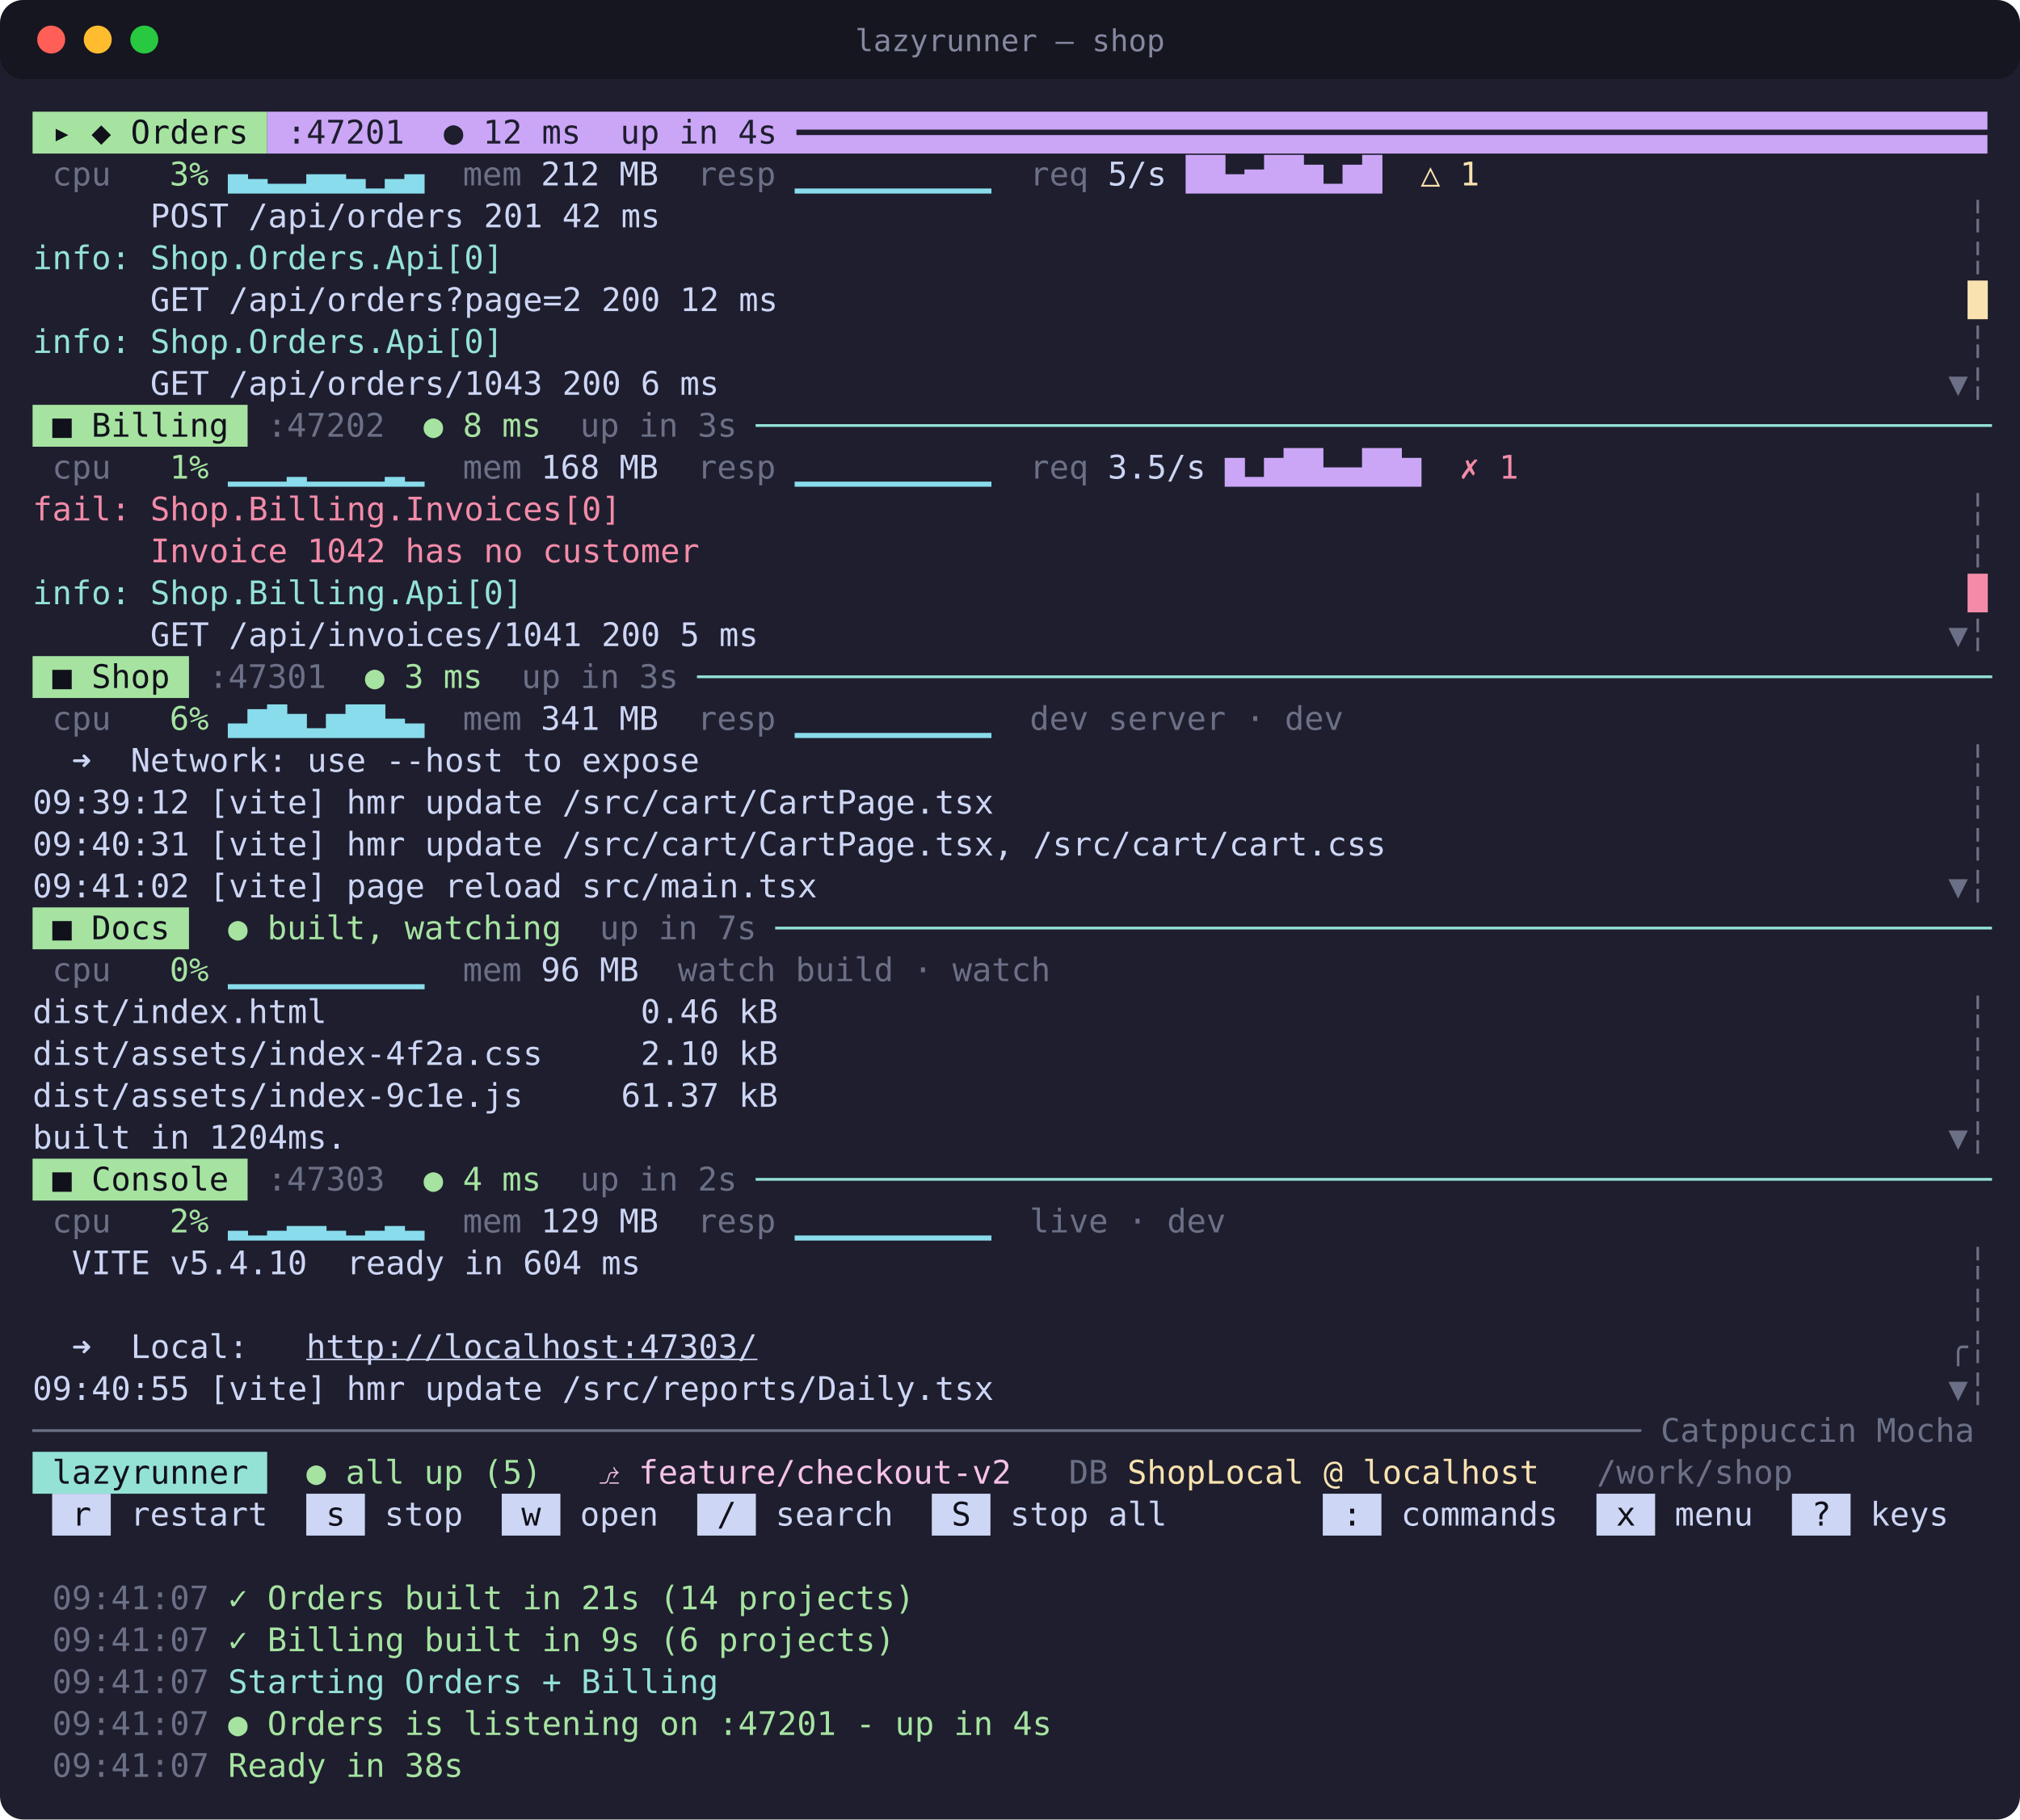
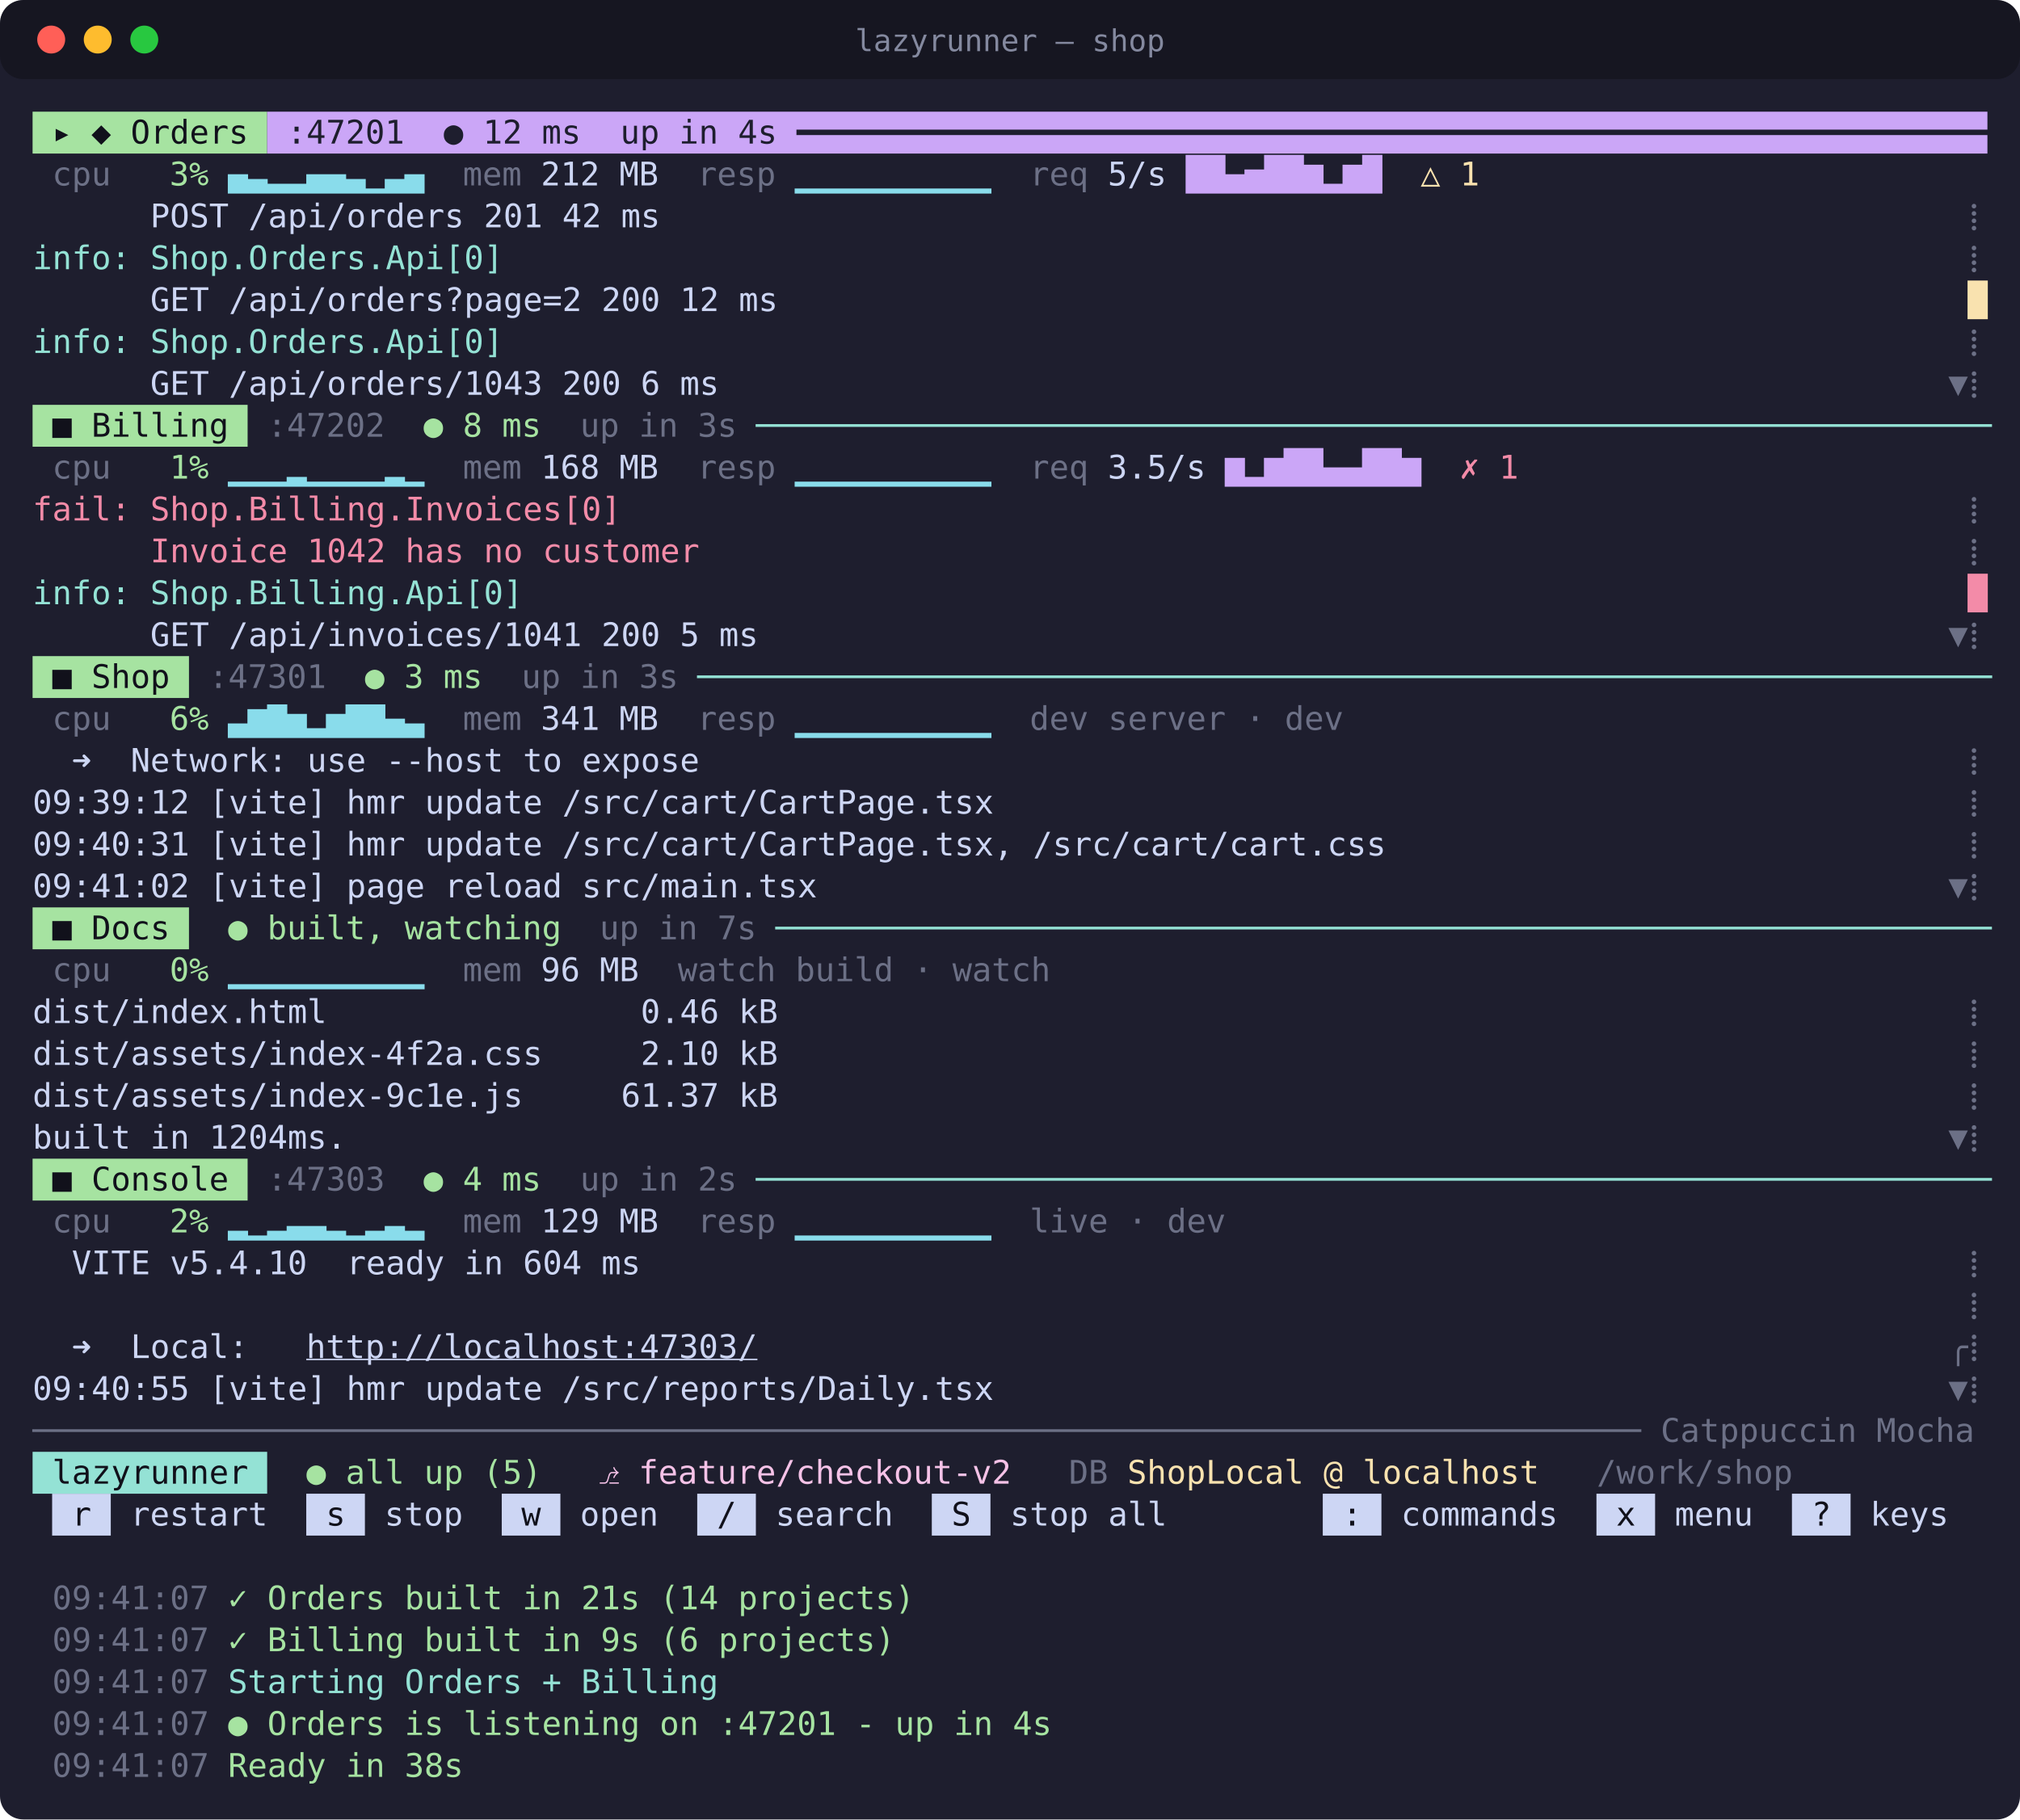
<svg xmlns="http://www.w3.org/2000/svg" width="868" height="782" viewBox="0 0 868 782" font-family="'Cascadia Mono', 'Cascadia Code', Consolas, 'DejaVu Sans Mono', Menlo, monospace" font-size="14">
  <rect width="100%" height="100%" rx="10" fill="#1e1e2e" />
  <rect width="100%" height="34" rx="10" fill="#000000" fill-opacity="0.28" />
  <circle cx="22" cy="17" r="6" fill="#ff5f57" />
  <circle cx="42" cy="17" r="6" fill="#febc2e" />
  <circle cx="62" cy="17" r="6" fill="#28c840" />
  <text x="434" y="22" fill="#cdd6f4" fill-opacity="0.6" font-size="13" text-anchor="middle">lazyrunner — shop</text>
  <rect x="14.0" y="48.0" width="100.8" height="18" fill="#a6e3a1" />
  <rect x="114.8" y="48.0" width="739.2" height="18" fill="#cba6f7" />
  <text x="14.0" y="61.7" fill="#11111b" textLength="100.8" lengthAdjust="spacingAndGlyphs" xml:space="preserve"> ▸ ◆ Orders </text>
  <text x="114.8" y="61.7" fill="#1e1e2e" textLength="739.2" lengthAdjust="spacingAndGlyphs" xml:space="preserve"> :47201  ● 12 ms  up in 4s ━━━━━━━━━━━━━━━━━━━━━━━━━━━━━━━━━━━━━━━━━━━━━━━━━━━━━━━━━━━━━</text>
  <text x="22.4" y="79.7" fill="#6c7086" textLength="33.6" lengthAdjust="spacingAndGlyphs" xml:space="preserve">cpu </text>
  <text x="56.0" y="79.7" fill="#a6e3a1" textLength="33.6" lengthAdjust="spacingAndGlyphs" xml:space="preserve">  3%</text>
  <text x="89.6" y="79.7" fill="#89dceb" textLength="92.4" lengthAdjust="spacingAndGlyphs" xml:space="preserve"> ▄▃▂▂▄▄▃▁▃▄</text>
  <text x="182.0" y="79.7" fill="#6c7086" textLength="50.4" lengthAdjust="spacingAndGlyphs" xml:space="preserve">  mem </text>
  <text x="232.4" y="79.7" fill="#cdd6f4" textLength="50.4" lengthAdjust="spacingAndGlyphs" xml:space="preserve">212 MB</text>
  <text x="282.8" y="79.7" fill="#6c7086" textLength="58.8" lengthAdjust="spacingAndGlyphs" xml:space="preserve">  resp </text>
  <text x="341.6" y="79.7" fill="#89dceb" textLength="84.0" lengthAdjust="spacingAndGlyphs" xml:space="preserve">▁▁▁▁▁▁▁▁▁▁</text>
  <text x="425.6" y="79.7" fill="#6c7086" textLength="50.4" lengthAdjust="spacingAndGlyphs" xml:space="preserve">  req </text>
  <text x="476.0" y="79.7" fill="#cdd6f4" textLength="33.6" lengthAdjust="spacingAndGlyphs" xml:space="preserve">5/s </text>
  <text x="509.6" y="79.7" fill="#cba6f7" textLength="84.0" lengthAdjust="spacingAndGlyphs" xml:space="preserve">██▄▅██▆▂▆█</text>
  <text x="593.6" y="79.7" fill="#f9e2af" textLength="42.0" lengthAdjust="spacingAndGlyphs" xml:space="preserve">  △ 1</text>
  <text x="14.0" y="97.7" fill="#cdd6f4" textLength="823.2" lengthAdjust="spacingAndGlyphs" xml:space="preserve">      POST /api/orders 201 42 ms                                                                  </text>
-   <text x="837.2" y="97.7" fill="#6c7086" textLength="16.8" lengthAdjust="spacingAndGlyphs" xml:space="preserve"> ╎</text>
+   <text x="837.2" y="97.7" fill="#6c7086" textLength="16.8" lengthAdjust="spacingAndGlyphs" xml:space="preserve"> ⡇</text>
  <text x="14.0" y="115.7" fill="#94e2d5" textLength="201.6" lengthAdjust="spacingAndGlyphs" xml:space="preserve">info: Shop.Orders.Api[0]</text>
-   <text x="837.2" y="115.7" fill="#6c7086" textLength="16.8" lengthAdjust="spacingAndGlyphs" xml:space="preserve"> ╎</text>
+   <text x="837.2" y="115.7" fill="#6c7086" textLength="16.8" lengthAdjust="spacingAndGlyphs" xml:space="preserve"> ⡇</text>
  <text x="14.0" y="133.7" fill="#cdd6f4" textLength="823.2" lengthAdjust="spacingAndGlyphs" xml:space="preserve">      GET /api/orders?page=2 200 12 ms                                                            </text>
  <text x="845.6" y="133.7" fill="#f9e2af" textLength="8.4" lengthAdjust="spacingAndGlyphs" xml:space="preserve">█</text>
  <text x="14.0" y="151.7" fill="#94e2d5" textLength="201.6" lengthAdjust="spacingAndGlyphs" xml:space="preserve">info: Shop.Orders.Api[0]</text>
-   <text x="837.2" y="151.7" fill="#6c7086" textLength="16.8" lengthAdjust="spacingAndGlyphs" xml:space="preserve"> ╎</text>
+   <text x="837.2" y="151.7" fill="#6c7086" textLength="16.8" lengthAdjust="spacingAndGlyphs" xml:space="preserve"> ⡇</text>
  <text x="14.0" y="169.7" fill="#cdd6f4" textLength="823.2" lengthAdjust="spacingAndGlyphs" xml:space="preserve">      GET /api/orders/1043 200 6 ms                                                               </text>
-   <text x="837.2" y="169.7" fill="#6c7086" textLength="16.8" lengthAdjust="spacingAndGlyphs" xml:space="preserve">▼╎</text>
+   <text x="837.2" y="169.7" fill="#6c7086" textLength="16.8" lengthAdjust="spacingAndGlyphs" xml:space="preserve">▼⡇</text>
  <rect x="14.0" y="174.0" width="92.4" height="18" fill="#a6e3a1" />
  <text x="14.0" y="187.7" fill="#11111b" textLength="92.4" lengthAdjust="spacingAndGlyphs" xml:space="preserve"> ■ Billing </text>
  <text x="106.4" y="187.7" fill="#6c7086" textLength="75.6" lengthAdjust="spacingAndGlyphs" xml:space="preserve"> :47202  </text>
  <text x="182.0" y="187.7" fill="#a6e3a1" textLength="50.4" lengthAdjust="spacingAndGlyphs" xml:space="preserve">● 8 ms</text>
  <text x="232.4" y="187.7" fill="#6c7086" textLength="84.0" lengthAdjust="spacingAndGlyphs" xml:space="preserve">  up in 3s</text>
  <text x="316.4" y="187.7" fill="#94e2d5" textLength="537.6" lengthAdjust="spacingAndGlyphs" xml:space="preserve"> ───────────────────────────────────────────────────────────────</text>
  <text x="22.4" y="205.7" fill="#6c7086" textLength="33.6" lengthAdjust="spacingAndGlyphs" xml:space="preserve">cpu </text>
  <text x="56.0" y="205.7" fill="#a6e3a1" textLength="33.6" lengthAdjust="spacingAndGlyphs" xml:space="preserve">  1%</text>
  <text x="89.6" y="205.7" fill="#89dceb" textLength="92.4" lengthAdjust="spacingAndGlyphs" xml:space="preserve"> ▁▁▁▂▁▁▁▁▂▁</text>
  <text x="182.0" y="205.7" fill="#6c7086" textLength="50.4" lengthAdjust="spacingAndGlyphs" xml:space="preserve">  mem </text>
  <text x="232.4" y="205.7" fill="#cdd6f4" textLength="50.4" lengthAdjust="spacingAndGlyphs" xml:space="preserve">168 MB</text>
  <text x="282.8" y="205.7" fill="#6c7086" textLength="58.8" lengthAdjust="spacingAndGlyphs" xml:space="preserve">  resp </text>
  <text x="341.6" y="205.7" fill="#89dceb" textLength="84.0" lengthAdjust="spacingAndGlyphs" xml:space="preserve">▁▁▁▁▁▁▁▁▁▁</text>
  <text x="425.6" y="205.7" fill="#6c7086" textLength="50.4" lengthAdjust="spacingAndGlyphs" xml:space="preserve">  req </text>
  <text x="476.0" y="205.7" fill="#cdd6f4" textLength="50.4" lengthAdjust="spacingAndGlyphs" xml:space="preserve">3.5/s </text>
  <text x="526.4" y="205.7" fill="#cba6f7" textLength="84.0" lengthAdjust="spacingAndGlyphs" xml:space="preserve">▆▂▆██▄▄██▆</text>
  <text x="610.4" y="205.7" fill="#f38ba8" textLength="42.0" lengthAdjust="spacingAndGlyphs" xml:space="preserve">  ✗ 1</text>
  <text x="14.0" y="223.7" fill="#f38ba8" textLength="252.0" lengthAdjust="spacingAndGlyphs" xml:space="preserve">fail: Shop.Billing.Invoices[0]</text>
-   <text x="837.2" y="223.7" fill="#6c7086" textLength="16.8" lengthAdjust="spacingAndGlyphs" xml:space="preserve"> ╎</text>
+   <text x="837.2" y="223.7" fill="#6c7086" textLength="16.8" lengthAdjust="spacingAndGlyphs" xml:space="preserve"> ⡇</text>
  <text x="14.0" y="241.7" fill="#f38ba8" textLength="285.6" lengthAdjust="spacingAndGlyphs" xml:space="preserve">      Invoice 1042 has no customer</text>
-   <text x="837.2" y="241.7" fill="#6c7086" textLength="16.8" lengthAdjust="spacingAndGlyphs" xml:space="preserve"> ╎</text>
+   <text x="837.2" y="241.7" fill="#6c7086" textLength="16.8" lengthAdjust="spacingAndGlyphs" xml:space="preserve"> ⡇</text>
  <text x="14.0" y="259.7" fill="#94e2d5" textLength="210.0" lengthAdjust="spacingAndGlyphs" xml:space="preserve">info: Shop.Billing.Api[0]</text>
  <text x="845.6" y="259.7" fill="#f38ba8" textLength="8.4" lengthAdjust="spacingAndGlyphs" xml:space="preserve">█</text>
  <text x="14.0" y="277.7" fill="#cdd6f4" textLength="823.2" lengthAdjust="spacingAndGlyphs" xml:space="preserve">      GET /api/invoices/1041 200 5 ms                                                             </text>
-   <text x="837.2" y="277.7" fill="#6c7086" textLength="16.8" lengthAdjust="spacingAndGlyphs" xml:space="preserve">▼╎</text>
+   <text x="837.2" y="277.7" fill="#6c7086" textLength="16.8" lengthAdjust="spacingAndGlyphs" xml:space="preserve">▼⡇</text>
  <rect x="14.0" y="282.0" width="67.2" height="18" fill="#a6e3a1" />
  <text x="14.0" y="295.7" fill="#11111b" textLength="67.2" lengthAdjust="spacingAndGlyphs" xml:space="preserve"> ■ Shop </text>
  <text x="81.2" y="295.7" fill="#6c7086" textLength="75.6" lengthAdjust="spacingAndGlyphs" xml:space="preserve"> :47301  </text>
  <text x="156.8" y="295.7" fill="#a6e3a1" textLength="50.4" lengthAdjust="spacingAndGlyphs" xml:space="preserve">● 3 ms</text>
  <text x="207.2" y="295.7" fill="#6c7086" textLength="84.0" lengthAdjust="spacingAndGlyphs" xml:space="preserve">  up in 3s</text>
  <text x="291.2" y="295.7" fill="#94e2d5" textLength="562.8" lengthAdjust="spacingAndGlyphs" xml:space="preserve"> ──────────────────────────────────────────────────────────────────</text>
  <text x="22.4" y="313.7" fill="#6c7086" textLength="33.6" lengthAdjust="spacingAndGlyphs" xml:space="preserve">cpu </text>
  <text x="56.0" y="313.7" fill="#a6e3a1" textLength="33.6" lengthAdjust="spacingAndGlyphs" xml:space="preserve">  6%</text>
  <text x="89.6" y="313.7" fill="#89dceb" textLength="92.4" lengthAdjust="spacingAndGlyphs" xml:space="preserve"> ▃▆▇▅▂▅▇▇▄▃</text>
  <text x="182.0" y="313.7" fill="#6c7086" textLength="50.4" lengthAdjust="spacingAndGlyphs" xml:space="preserve">  mem </text>
  <text x="232.4" y="313.7" fill="#cdd6f4" textLength="50.4" lengthAdjust="spacingAndGlyphs" xml:space="preserve">341 MB</text>
  <text x="282.8" y="313.7" fill="#6c7086" textLength="58.8" lengthAdjust="spacingAndGlyphs" xml:space="preserve">  resp </text>
  <text x="341.6" y="313.7" fill="#89dceb" textLength="84.0" lengthAdjust="spacingAndGlyphs" xml:space="preserve">▁▁▁▁▁▁▁▁▁▁</text>
  <text x="425.6" y="313.7" fill="#6c7086" textLength="151.2" lengthAdjust="spacingAndGlyphs" xml:space="preserve">  dev server · dev</text>
  <text x="14.0" y="331.7" fill="#cdd6f4" textLength="823.2" lengthAdjust="spacingAndGlyphs" xml:space="preserve">  ➜  Network: use --host to expose                                                                </text>
-   <text x="837.2" y="331.7" fill="#6c7086" textLength="16.8" lengthAdjust="spacingAndGlyphs" xml:space="preserve"> ╎</text>
+   <text x="837.2" y="331.7" fill="#6c7086" textLength="16.8" lengthAdjust="spacingAndGlyphs" xml:space="preserve"> ⡇</text>
  <text x="14.0" y="349.7" fill="#cdd6f4" textLength="823.2" lengthAdjust="spacingAndGlyphs" xml:space="preserve">09:39:12 [vite] hmr update /src/cart/CartPage.tsx                                                 </text>
-   <text x="837.2" y="349.7" fill="#6c7086" textLength="16.8" lengthAdjust="spacingAndGlyphs" xml:space="preserve"> ╎</text>
+   <text x="837.2" y="349.7" fill="#6c7086" textLength="16.8" lengthAdjust="spacingAndGlyphs" xml:space="preserve"> ⡇</text>
  <text x="14.0" y="367.7" fill="#cdd6f4" textLength="823.2" lengthAdjust="spacingAndGlyphs" xml:space="preserve">09:40:31 [vite] hmr update /src/cart/CartPage.tsx, /src/cart/cart.css                             </text>
-   <text x="837.2" y="367.7" fill="#6c7086" textLength="16.8" lengthAdjust="spacingAndGlyphs" xml:space="preserve"> ╎</text>
+   <text x="837.2" y="367.7" fill="#6c7086" textLength="16.8" lengthAdjust="spacingAndGlyphs" xml:space="preserve"> ⡇</text>
  <text x="14.0" y="385.7" fill="#cdd6f4" textLength="823.2" lengthAdjust="spacingAndGlyphs" xml:space="preserve">09:41:02 [vite] page reload src/main.tsx                                                          </text>
-   <text x="837.2" y="385.7" fill="#6c7086" textLength="16.8" lengthAdjust="spacingAndGlyphs" xml:space="preserve">▼╎</text>
+   <text x="837.2" y="385.7" fill="#6c7086" textLength="16.8" lengthAdjust="spacingAndGlyphs" xml:space="preserve">▼⡇</text>
  <rect x="14.0" y="390.0" width="67.2" height="18" fill="#a6e3a1" />
  <text x="14.0" y="403.7" fill="#11111b" textLength="67.2" lengthAdjust="spacingAndGlyphs" xml:space="preserve"> ■ Docs </text>
  <text x="98.0" y="403.7" fill="#a6e3a1" textLength="142.8" lengthAdjust="spacingAndGlyphs" xml:space="preserve">● built, watching</text>
  <text x="240.8" y="403.7" fill="#6c7086" textLength="84.0" lengthAdjust="spacingAndGlyphs" xml:space="preserve">  up in 7s</text>
  <text x="324.8" y="403.7" fill="#94e2d5" textLength="529.2" lengthAdjust="spacingAndGlyphs" xml:space="preserve"> ──────────────────────────────────────────────────────────────</text>
  <text x="22.4" y="421.7" fill="#6c7086" textLength="33.6" lengthAdjust="spacingAndGlyphs" xml:space="preserve">cpu </text>
  <text x="56.0" y="421.7" fill="#a6e3a1" textLength="33.6" lengthAdjust="spacingAndGlyphs" xml:space="preserve">  0%</text>
  <text x="89.6" y="421.7" fill="#89dceb" textLength="92.4" lengthAdjust="spacingAndGlyphs" xml:space="preserve"> ▁▁▁▁▁▁▁▁▁▁</text>
  <text x="182.0" y="421.7" fill="#6c7086" textLength="50.4" lengthAdjust="spacingAndGlyphs" xml:space="preserve">  mem </text>
  <text x="232.4" y="421.7" fill="#cdd6f4" textLength="42.0" lengthAdjust="spacingAndGlyphs" xml:space="preserve">96 MB</text>
  <text x="274.4" y="421.7" fill="#6c7086" textLength="176.4" lengthAdjust="spacingAndGlyphs" xml:space="preserve">  watch build · watch</text>
  <text x="14.0" y="439.7" fill="#cdd6f4" textLength="823.2" lengthAdjust="spacingAndGlyphs" xml:space="preserve">dist/index.html                0.46 kB                                                            </text>
-   <text x="837.2" y="439.7" fill="#6c7086" textLength="16.8" lengthAdjust="spacingAndGlyphs" xml:space="preserve"> ╎</text>
+   <text x="837.2" y="439.7" fill="#6c7086" textLength="16.8" lengthAdjust="spacingAndGlyphs" xml:space="preserve"> ⡇</text>
  <text x="14.0" y="457.7" fill="#cdd6f4" textLength="823.2" lengthAdjust="spacingAndGlyphs" xml:space="preserve">dist/assets/index-4f2a.css     2.10 kB                                                            </text>
-   <text x="837.2" y="457.7" fill="#6c7086" textLength="16.8" lengthAdjust="spacingAndGlyphs" xml:space="preserve"> ╎</text>
+   <text x="837.2" y="457.7" fill="#6c7086" textLength="16.8" lengthAdjust="spacingAndGlyphs" xml:space="preserve"> ⡇</text>
  <text x="14.0" y="475.7" fill="#cdd6f4" textLength="823.2" lengthAdjust="spacingAndGlyphs" xml:space="preserve">dist/assets/index-9c1e.js     61.37 kB                                                            </text>
-   <text x="837.2" y="475.7" fill="#6c7086" textLength="16.8" lengthAdjust="spacingAndGlyphs" xml:space="preserve"> ╎</text>
+   <text x="837.2" y="475.7" fill="#6c7086" textLength="16.8" lengthAdjust="spacingAndGlyphs" xml:space="preserve"> ⡇</text>
  <text x="14.0" y="493.7" fill="#cdd6f4" textLength="823.2" lengthAdjust="spacingAndGlyphs" xml:space="preserve">built in 1204ms.                                                                                  </text>
-   <text x="837.2" y="493.7" fill="#6c7086" textLength="16.8" lengthAdjust="spacingAndGlyphs" xml:space="preserve">▼╎</text>
+   <text x="837.2" y="493.7" fill="#6c7086" textLength="16.8" lengthAdjust="spacingAndGlyphs" xml:space="preserve">▼⡇</text>
  <rect x="14.0" y="498.0" width="92.4" height="18" fill="#a6e3a1" />
  <text x="14.0" y="511.7" fill="#11111b" textLength="92.4" lengthAdjust="spacingAndGlyphs" xml:space="preserve"> ■ Console </text>
  <text x="106.4" y="511.7" fill="#6c7086" textLength="75.6" lengthAdjust="spacingAndGlyphs" xml:space="preserve"> :47303  </text>
  <text x="182.0" y="511.7" fill="#a6e3a1" textLength="50.4" lengthAdjust="spacingAndGlyphs" xml:space="preserve">● 4 ms</text>
  <text x="232.4" y="511.7" fill="#6c7086" textLength="84.0" lengthAdjust="spacingAndGlyphs" xml:space="preserve">  up in 2s</text>
  <text x="316.4" y="511.7" fill="#94e2d5" textLength="537.6" lengthAdjust="spacingAndGlyphs" xml:space="preserve"> ───────────────────────────────────────────────────────────────</text>
  <text x="22.4" y="529.7" fill="#6c7086" textLength="33.6" lengthAdjust="spacingAndGlyphs" xml:space="preserve">cpu </text>
  <text x="56.0" y="529.7" fill="#a6e3a1" textLength="33.6" lengthAdjust="spacingAndGlyphs" xml:space="preserve">  2%</text>
  <text x="89.6" y="529.7" fill="#89dceb" textLength="92.4" lengthAdjust="spacingAndGlyphs" xml:space="preserve"> ▂▁▂▃▃▂▁▂▃▂</text>
  <text x="182.0" y="529.7" fill="#6c7086" textLength="50.4" lengthAdjust="spacingAndGlyphs" xml:space="preserve">  mem </text>
  <text x="232.4" y="529.7" fill="#cdd6f4" textLength="50.4" lengthAdjust="spacingAndGlyphs" xml:space="preserve">129 MB</text>
  <text x="282.8" y="529.7" fill="#6c7086" textLength="58.8" lengthAdjust="spacingAndGlyphs" xml:space="preserve">  resp </text>
  <text x="341.6" y="529.7" fill="#89dceb" textLength="84.0" lengthAdjust="spacingAndGlyphs" xml:space="preserve">▁▁▁▁▁▁▁▁▁▁</text>
  <text x="425.6" y="529.7" fill="#6c7086" textLength="100.8" lengthAdjust="spacingAndGlyphs" xml:space="preserve">  live · dev</text>
  <text x="14.0" y="547.7" fill="#cdd6f4" textLength="823.2" lengthAdjust="spacingAndGlyphs" xml:space="preserve">  VITE v5.4.10  ready in 604 ms                                                                   </text>
-   <text x="837.2" y="547.7" fill="#6c7086" textLength="16.8" lengthAdjust="spacingAndGlyphs" xml:space="preserve"> ╎</text>
-   <text x="837.2" y="565.7" fill="#6c7086" textLength="16.8" lengthAdjust="spacingAndGlyphs" xml:space="preserve"> ╎</text>
+   <text x="837.2" y="547.7" fill="#6c7086" textLength="16.8" lengthAdjust="spacingAndGlyphs" xml:space="preserve"> ⡇</text>
+   <text x="837.2" y="565.7" fill="#6c7086" textLength="16.8" lengthAdjust="spacingAndGlyphs" xml:space="preserve"> ⡇</text>
  <text x="14.0" y="583.7" fill="#cdd6f4" textLength="117.6" lengthAdjust="spacingAndGlyphs" xml:space="preserve">  ➜  Local:   </text>
  <text x="131.6" y="583.7" fill="#cdd6f4" textLength="193.2" lengthAdjust="spacingAndGlyphs" text-decoration="underline" xml:space="preserve">http://localhost:47303/</text>
-   <text x="837.2" y="583.7" fill="#6c7086" textLength="16.8" lengthAdjust="spacingAndGlyphs" xml:space="preserve">╭╎</text>
+   <text x="837.2" y="583.7" fill="#6c7086" textLength="16.8" lengthAdjust="spacingAndGlyphs" xml:space="preserve">╭⡇</text>
  <text x="14.0" y="601.7" fill="#cdd6f4" textLength="823.2" lengthAdjust="spacingAndGlyphs" xml:space="preserve">09:40:55 [vite] hmr update /src/reports/Daily.tsx                                                 </text>
-   <text x="837.2" y="601.7" fill="#6c7086" textLength="16.8" lengthAdjust="spacingAndGlyphs" xml:space="preserve">▼╎</text>
+   <text x="837.2" y="601.7" fill="#6c7086" textLength="16.8" lengthAdjust="spacingAndGlyphs" xml:space="preserve">▼⡇</text>
  <text x="14.0" y="619.7" fill="#6c7086" textLength="840.0" lengthAdjust="spacingAndGlyphs" xml:space="preserve">────────────────────────────────────────────────────────────────────────────────── Catppuccin Mocha </text>
  <rect x="14.0" y="624.0" width="100.8" height="18" fill="#94e2d5" />
  <text x="14.0" y="637.7" fill="#11111b" textLength="100.8" lengthAdjust="spacingAndGlyphs" xml:space="preserve"> lazyrunner </text>
  <text x="114.8" y="637.7" fill="#a6e3a1" textLength="117.6" lengthAdjust="spacingAndGlyphs" xml:space="preserve">  ● all up (5)</text>
  <text x="232.4" y="637.7" fill="#f5c2e7" textLength="201.6" lengthAdjust="spacingAndGlyphs" xml:space="preserve">   ⎇ feature/checkout-v2</text>
  <text x="434.0" y="637.7" fill="#6c7086" textLength="50.4" lengthAdjust="spacingAndGlyphs" xml:space="preserve">   DB </text>
  <text x="484.4" y="637.7" fill="#f9e2af" textLength="176.4" lengthAdjust="spacingAndGlyphs" xml:space="preserve">ShopLocal @ localhost</text>
  <text x="660.8" y="637.7" fill="#6c7086" textLength="109.2" lengthAdjust="spacingAndGlyphs" xml:space="preserve">   /work/shop</text>
  <rect x="22.4" y="642.0" width="25.2" height="18" fill="#cdd6f4" />
  <rect x="131.6" y="642.0" width="25.2" height="18" fill="#cdd6f4" />
  <rect x="215.6" y="642.0" width="25.2" height="18" fill="#cdd6f4" />
  <rect x="299.6" y="642.0" width="25.2" height="18" fill="#cdd6f4" />
  <rect x="400.4" y="642.0" width="25.2" height="18" fill="#cdd6f4" />
  <rect x="568.4" y="642.0" width="25.2" height="18" fill="#cdd6f4" />
  <rect x="686.0" y="642.0" width="25.2" height="18" fill="#cdd6f4" />
  <rect x="770.0" y="642.0" width="25.2" height="18" fill="#cdd6f4" />
  <text x="22.4" y="655.7" fill="#11111b" textLength="25.2" lengthAdjust="spacingAndGlyphs" xml:space="preserve"> r </text>
  <text x="47.6" y="655.7" fill="#cdd6f4" textLength="84.0" lengthAdjust="spacingAndGlyphs" xml:space="preserve"> restart  </text>
  <text x="131.6" y="655.7" fill="#11111b" textLength="25.2" lengthAdjust="spacingAndGlyphs" xml:space="preserve"> s </text>
  <text x="156.8" y="655.7" fill="#cdd6f4" textLength="58.8" lengthAdjust="spacingAndGlyphs" xml:space="preserve"> stop  </text>
  <text x="215.6" y="655.7" fill="#11111b" textLength="25.2" lengthAdjust="spacingAndGlyphs" xml:space="preserve"> w </text>
  <text x="240.8" y="655.7" fill="#cdd6f4" textLength="58.8" lengthAdjust="spacingAndGlyphs" xml:space="preserve"> open  </text>
  <text x="299.6" y="655.7" fill="#11111b" textLength="25.2" lengthAdjust="spacingAndGlyphs" xml:space="preserve"> / </text>
  <text x="324.8" y="655.7" fill="#cdd6f4" textLength="75.6" lengthAdjust="spacingAndGlyphs" xml:space="preserve"> search  </text>
  <text x="400.4" y="655.7" fill="#11111b" textLength="25.2" lengthAdjust="spacingAndGlyphs" xml:space="preserve"> S </text>
  <text x="425.6" y="655.7" fill="#cdd6f4" textLength="142.8" lengthAdjust="spacingAndGlyphs" xml:space="preserve"> stop all        </text>
  <text x="568.4" y="655.7" fill="#11111b" textLength="25.2" lengthAdjust="spacingAndGlyphs" xml:space="preserve"> : </text>
  <text x="593.6" y="655.7" fill="#cdd6f4" textLength="92.4" lengthAdjust="spacingAndGlyphs" xml:space="preserve"> commands  </text>
  <text x="686.0" y="655.7" fill="#11111b" textLength="25.2" lengthAdjust="spacingAndGlyphs" xml:space="preserve"> x </text>
  <text x="711.2" y="655.7" fill="#cdd6f4" textLength="58.8" lengthAdjust="spacingAndGlyphs" xml:space="preserve"> menu  </text>
  <text x="770.0" y="655.7" fill="#11111b" textLength="25.2" lengthAdjust="spacingAndGlyphs" xml:space="preserve"> ? </text>
  <text x="795.2" y="655.7" fill="#cdd6f4" textLength="58.8" lengthAdjust="spacingAndGlyphs" xml:space="preserve"> keys  </text>
  <text x="14.0" y="691.7" fill="#6c7086" textLength="84.0" lengthAdjust="spacingAndGlyphs" xml:space="preserve"> 09:41:07 </text>
  <text x="98.0" y="691.7" fill="#a6e3a1" textLength="294.0" lengthAdjust="spacingAndGlyphs" xml:space="preserve">✓ Orders built in 21s (14 projects)</text>
  <text x="14.0" y="709.7" fill="#6c7086" textLength="84.0" lengthAdjust="spacingAndGlyphs" xml:space="preserve"> 09:41:07 </text>
  <text x="98.0" y="709.7" fill="#a6e3a1" textLength="285.6" lengthAdjust="spacingAndGlyphs" xml:space="preserve">✓ Billing built in 9s (6 projects)</text>
  <text x="14.0" y="727.7" fill="#6c7086" textLength="84.0" lengthAdjust="spacingAndGlyphs" xml:space="preserve"> 09:41:07 </text>
  <text x="98.0" y="727.7" fill="#94e2d5" textLength="210.0" lengthAdjust="spacingAndGlyphs" xml:space="preserve">Starting Orders + Billing</text>
  <text x="14.0" y="745.7" fill="#6c7086" textLength="84.0" lengthAdjust="spacingAndGlyphs" xml:space="preserve"> 09:41:07 </text>
  <text x="98.0" y="745.7" fill="#a6e3a1" textLength="352.8" lengthAdjust="spacingAndGlyphs" xml:space="preserve">● Orders is listening on :47201 - up in 4s</text>
  <text x="14.0" y="763.7" fill="#6c7086" textLength="84.0" lengthAdjust="spacingAndGlyphs" xml:space="preserve"> 09:41:07 </text>
  <text x="98.0" y="763.7" fill="#a6e3a1" textLength="100.8" lengthAdjust="spacingAndGlyphs" xml:space="preserve">Ready in 38s</text>
</svg>
